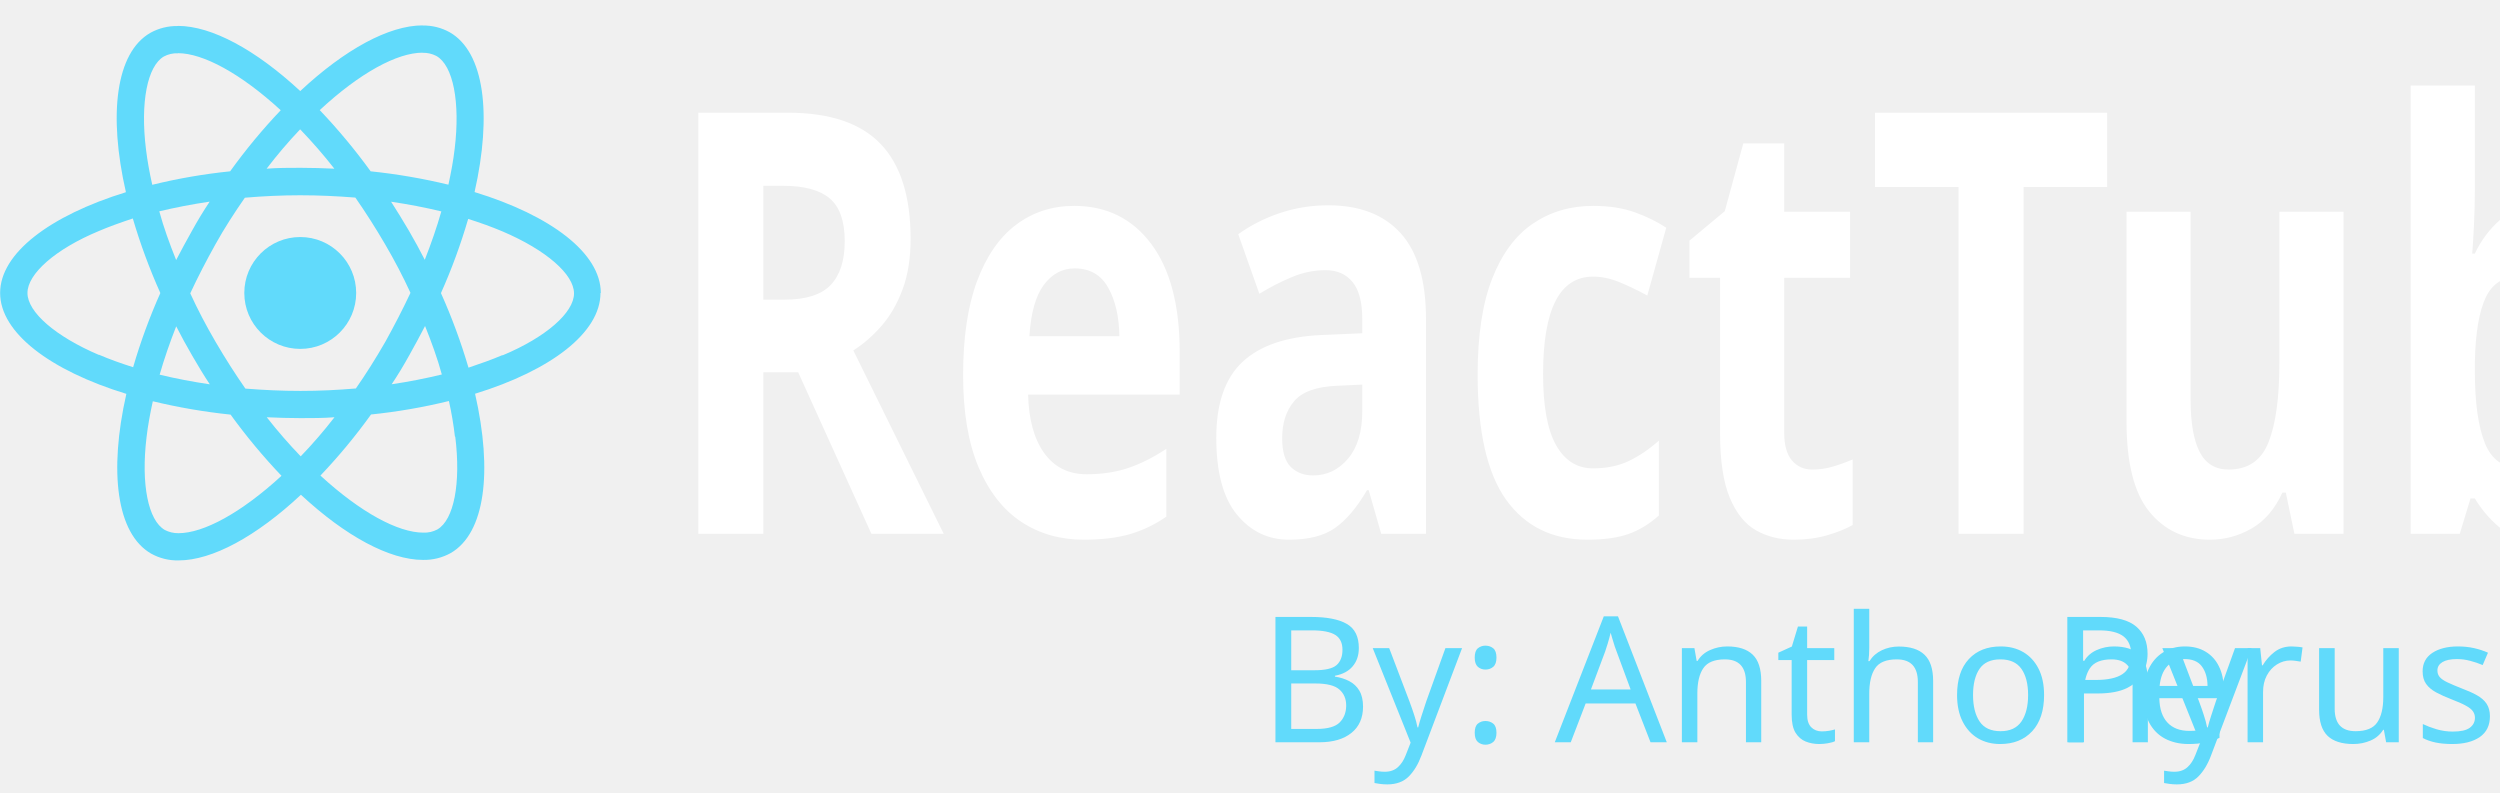
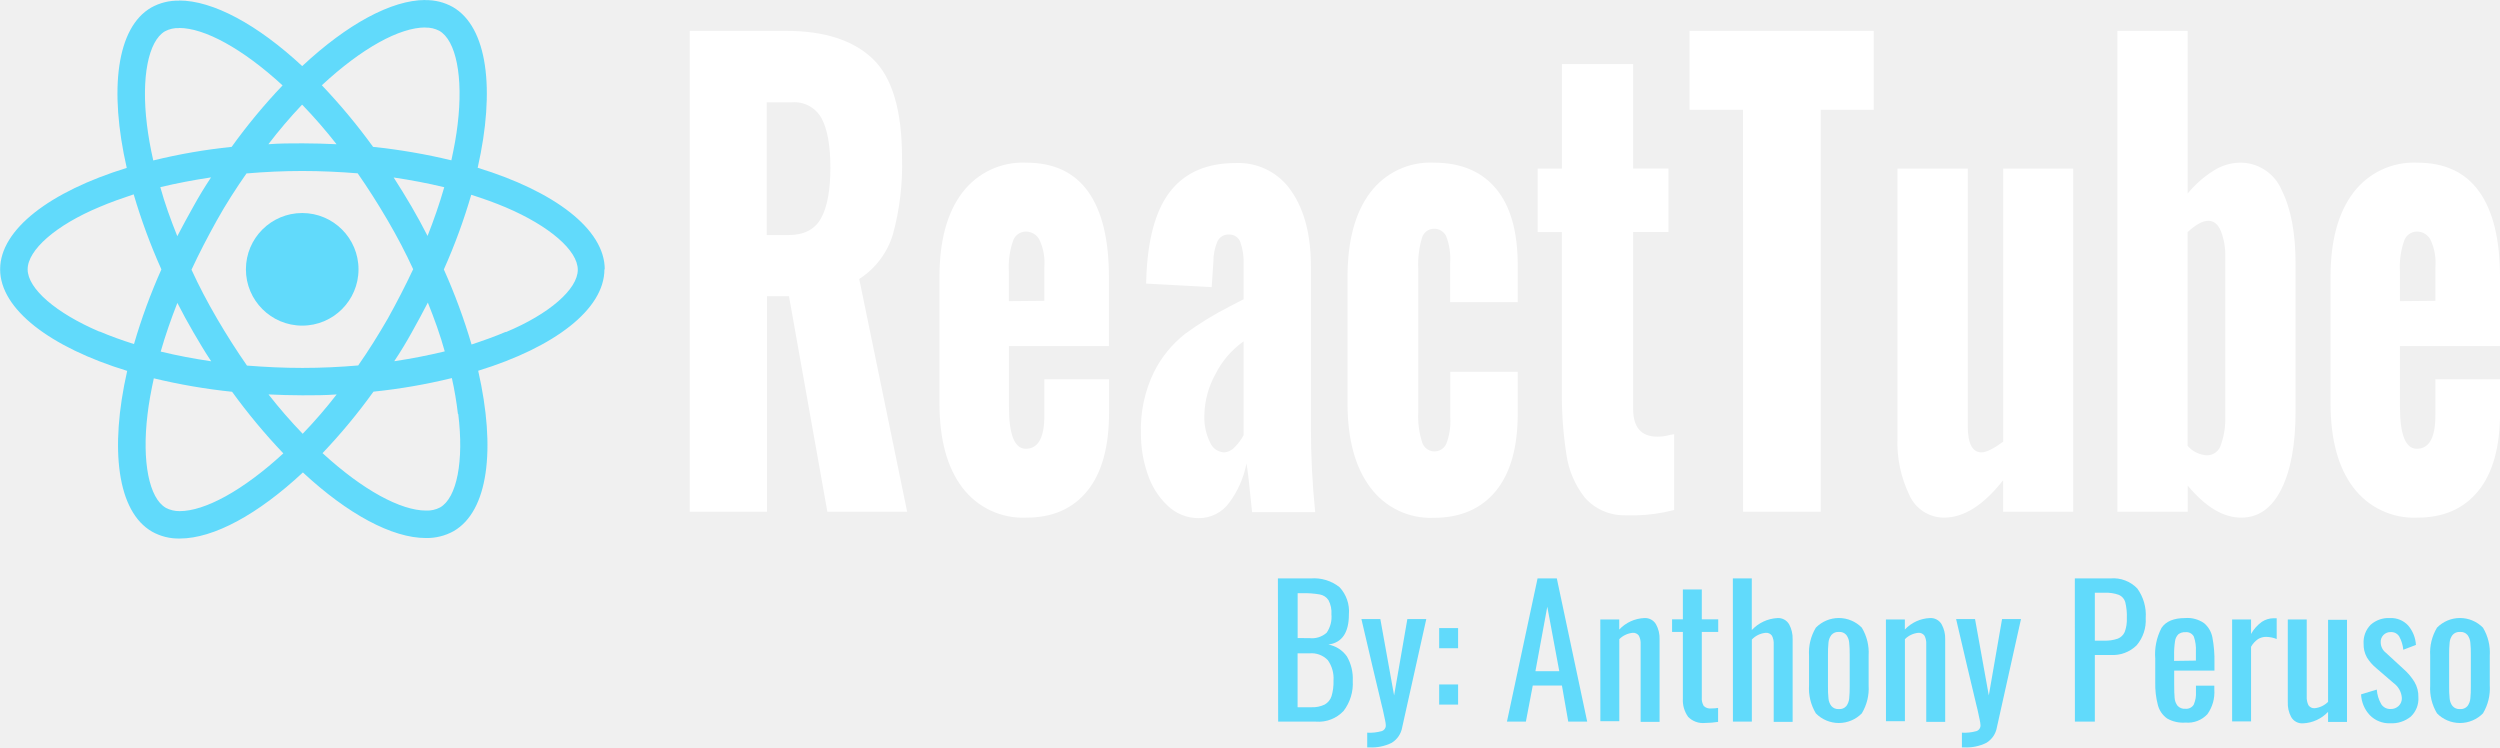
- <svg xmlns="http://www.w3.org/2000/svg" id="Layer_1" data-name="Layer 1" viewBox="0 0 398.68 126.41">
+ <svg xmlns="http://www.w3.org/2000/svg" id="Layer_1" data-name="Layer 1" viewBox="0 0 396.08 118.38">
  <defs>
-     <style>.cls-1{font-size:94.06px;fill:#fff;font-family:Oswald-Bold, Oswald;font-weight:700;}.cls-2,.cls-3{fill:#61dafb;}.cls-3{font-size:28px;font-family:Oswald-Regular, Oswald;}.cls-4{letter-spacing:0em;}.cls-5{letter-spacing:0em;}</style>
+     <style>.cls-1{fill:#fff;}.cls-2{fill:#61dafb;}</style>
  </defs>
-   <text class="cls-1" transform="translate(105.18 85.13) scale(0.73 1)">ReactTube</text>
-   <path class="cls-2" d="M205.35,127.43c0-6.35-7.95-12.36-20.13-16.09,2.81-12.42,1.56-22.3-3.94-25.47a8.56,8.56,0,0,0-4.37-1.09v4.35a4.52,4.52,0,0,1,2.23.51c2.66,1.52,3.81,7.32,2.91,14.78-.21,1.84-.57,3.77-1,5.74a94.64,94.64,0,0,0-12.4-2.13,95.26,95.26,0,0,0-8.12-9.76c6.37-5.92,12.34-9.16,16.4-9.16V84.76c-5.37,0-12.4,3.83-19.51,10.47-7.11-6.6-14.14-10.39-19.51-10.39v4.35c4,0,10,3.22,16.4,9.1a92.24,92.24,0,0,0-8.07,9.74,91.19,91.19,0,0,0-12.42,2.15c-.45-2-.78-3.85-1-5.66-.92-7.46.21-13.26,2.85-14.8a4.35,4.35,0,0,1,2.25-.51V84.86a8.71,8.71,0,0,0-4.41,1.09c-5.49,3.16-6.72,13-3.89,25.41-12.15,3.75-20.06,9.74-20.06,16.07s7.95,12.36,20.13,16.09c-2.81,12.42-1.56,22.3,3.94,25.47a8.58,8.58,0,0,0,4.39,1.09c5.37,0,12.4-3.83,19.51-10.47C164.63,166.21,171.66,170,177,170a8.71,8.71,0,0,0,4.41-1.09c5.49-3.16,6.72-13,3.89-25.41,12.11-3.73,20-9.74,20-16.07Zm-25.43-13c-.72,2.52-1.62,5.12-2.64,7.71-.8-1.56-1.64-3.12-2.56-4.69s-1.86-3.09-2.81-4.57c2.77.41,5.45.92,8,1.54ZM171,135.2c-1.52,2.64-3.09,5.14-4.71,7.46-2.91.25-5.86.39-8.83.39s-5.9-.14-8.79-.37q-2.43-3.49-4.73-7.42t-4.06-7.77c1.21-2.62,2.58-5.23,4-7.79s3.09-5.14,4.71-7.46c2.91-.25,5.86-.39,8.83-.39s5.9.14,8.79.37q2.43,3.49,4.73,7.42t4.06,7.77c-1.23,2.62-2.58,5.23-4,7.79Zm6.31-2.54c1.05,2.62,2,5.23,2.69,7.77-2.56.62-5.25,1.15-8,1.56,1-1.5,1.91-3,2.81-4.63s1.74-3.14,2.54-4.71Zm-19.8,20.84a80.51,80.51,0,0,1-5.43-6.25c1.76.08,3.55.14,5.37.14s3.65,0,5.43-.14A76.22,76.22,0,0,1,157.48,153.5ZM143,142c-2.77-.41-5.45-.92-8-1.54.72-2.52,1.62-5.12,2.64-7.71.8,1.56,1.64,3.12,2.56,4.69S142,140.51,143,142Zm14.43-40.64a80.51,80.51,0,0,1,5.43,6.25c-1.76-.08-3.55-.14-5.37-.14s-3.65,0-5.43.14A76.22,76.22,0,0,1,157.38,101.36Zm-14.45,11.5c-1,1.5-1.91,3-2.81,4.63s-1.74,3.12-2.54,4.69c-1.05-2.62-2-5.23-2.69-7.77,2.56-.61,5.25-1.13,8-1.54Zm-17.67,24.45c-6.91-2.95-11.39-6.82-11.39-9.88s4.47-7,11.39-9.88c1.68-.72,3.52-1.37,5.41-2a93.79,93.79,0,0,0,4.39,11.89,92.47,92.47,0,0,0-4.34,11.83c-1.93-.61-3.77-1.27-5.47-2Zm10.51,27.91c-2.66-1.52-3.81-7.32-2.91-14.78.21-1.84.57-3.77,1-5.74a94.64,94.64,0,0,0,12.4,2.13,95.26,95.26,0,0,0,8.12,9.76C148,162.5,142,165.74,138,165.74a4.66,4.66,0,0,1-2.21-.53Zm46.32-14.88c.92,7.46-.21,13.26-2.85,14.8a4.35,4.35,0,0,1-2.25.51c-4,0-10-3.22-16.4-9.1a92.24,92.24,0,0,0,8.07-9.74,91.19,91.19,0,0,0,12.42-2.15A54.67,54.67,0,0,1,182.09,150.34Zm7.52-13c-1.68.72-3.52,1.37-5.41,2a93.79,93.79,0,0,0-4.39-11.89,92.47,92.47,0,0,0,4.34-11.83c1.93.61,3.77,1.27,5.49,2,6.91,2.95,11.39,6.82,11.39,9.88s-4.49,7-11.4,9.88Z" transform="translate(-109.54 -80.71)" />
-   <circle class="cls-2" cx="47.88" cy="46.72" r="8.92" />
-   <path class="cls-2" d="M176.87,84.78" transform="translate(-109.54 -80.71)" />
-   <text class="cls-3" transform="translate(200.68 118.37)">By: Anthony <tspan class="cls-4" x="126.28" y="0">P</tspan>
-     <tspan class="cls-5" x="139.58" y="0">eruso</tspan>
-   </text>
+   <path class="cls-1" d="M218.82,89.65h15.24q9.09,0,13.74,4.42t4.65,15.71A41.35,41.35,0,0,1,251,121.91a12.79,12.79,0,0,1-5.33,7.05l7.59,36.87H240.62l-6.08-34.14h-3.48v34.14H218.82ZM234.47,122q3.69,0,5.16-2.68t1.47-8q0-5.17-1.37-7.76a4.89,4.89,0,0,0-4.72-2.59h-4V122Z" transform="translate(-109.54 -84.76)" />
+   <path class="cls-1" d="M262,162q-3.62-4.75-3.62-13.4V128.68q0-8.65,3.62-13.4a12,12,0,0,1,10.11-4.75q6.56,0,9.84,4.61t3.28,13.54v10.91H269.39v9.59q0,6.68,2.67,6.68,2.94,0,2.94-5.27v-5.74h10.25v5.27q0,8.18-3.45,12.42t-9.67,4.23A12,12,0,0,1,262,162Zm13-29.58V127a8.58,8.58,0,0,0-.79-4.28,2.42,2.42,0,0,0-2.15-1.27,2.15,2.15,0,0,0-2,1.41,12.63,12.63,0,0,0-.68,5v4.61Z" transform="translate(-109.54 -84.76)" />
+   <path class="cls-1" d="M294.5,164.85a12,12,0,0,1-3.14-5,19.23,19.23,0,0,1-1.06-6.35,20.72,20.72,0,0,1,2.08-9.83,18,18,0,0,1,4.89-6,51.81,51.81,0,0,1,7.11-4.37l2.19-1.13v-5.46a9.66,9.66,0,0,0-.51-3.57,1.83,1.83,0,0,0-1.81-1.22,1.89,1.89,0,0,0-1.85,1.13,8.12,8.12,0,0,0-.62,3.2l-.27,4-10.39-.56.07-1.79q.48-8.93,4-13.12t10.08-4.19a10.12,10.12,0,0,1,8.88,4.47q3.08,4.47,3.08,11.9v25.4a131.15,131.15,0,0,0,.68,13.54h-10q-.61-6.3-.89-7.71a15.17,15.17,0,0,1-2.73,6.21,5.91,5.91,0,0,1-4.85,2.45A7.05,7.05,0,0,1,294.5,164.85Zm10.63-9.22a8,8,0,0,0,1.44-1.93V138.84a14.1,14.1,0,0,0-4.48,5.22,13.92,13.92,0,0,0-1.74,6.44,8.92,8.92,0,0,0,.89,4.33,2.56,2.56,0,0,0,2.19,1.6A2.44,2.44,0,0,0,305.13,155.63Z" transform="translate(-109.54 -84.76)" />
+   <path class="cls-1" d="M326.65,162q-3.62-4.8-3.62-13.36V128.68q0-8.65,3.59-13.4a11.9,11.9,0,0,1,10.08-4.75q6.42,0,9.87,4.14T350,126.89v5.74H339.29v-6.21a9.76,9.76,0,0,0-.65-4.28A2.1,2.1,0,0,0,336.7,121a2,2,0,0,0-1.88,1.46,14.73,14.73,0,0,0-.58,4.94v22.57a13.55,13.55,0,0,0,.62,4.89,2.05,2.05,0,0,0,3.83.19,10,10,0,0,0,.62-4.14v-7.24H350v6.58q0,8.09-3.49,12.32t-9.84,4.23A11.88,11.88,0,0,1,326.65,162Z" transform="translate(-109.54 -84.76)" />
+   <path class="cls-1" d="M360.61,163.58a14.21,14.21,0,0,1-2.9-6.82,61,61,0,0,1-.72-10.11V121.53h-3.83V111.47H357V94.91h11.28v16.55h5.6v10.06h-5.6v28q0,4.42,3.83,4.42a7.1,7.1,0,0,0,1.67-.19,6.12,6.12,0,0,1,1-.19v12a26.25,26.25,0,0,1-6.08.85L367,166.4A8.31,8.31,0,0,1,360.61,163.58Z" transform="translate(-109.54 -84.76)" />
+   <path class="cls-1" d="M385.69,102.16h-8.47V89.65H406.4v12.51H398v63.68h-12.3Z" transform="translate(-109.54 -84.76)" />
+   <path class="cls-1" d="M412.07,163.25a19.18,19.18,0,0,1-1.91-9.17V111.47h11.14v40.82q0,4.14,2.19,4.14,1.09,0,3.42-1.69V111.47H438v54.37H426.9v-5q-4.65,5.93-9.36,5.93A6,6,0,0,1,412.07,163.25Z" transform="translate(-109.54 -84.76)" />
+   <path class="cls-1" d="M456.15,161.7v4.14H445V89.65h11.14v25.77a16.67,16.67,0,0,1,4.1-3.62,8,8,0,0,1,4.1-1.27,7.1,7.1,0,0,1,6.7,4.37q2.19,4.37,2.19,11.62v23.42q0,7.81-2.25,12.32t-6.36,4.51Q460.38,166.78,456.15,161.7Zm5.26-6.49a12,12,0,0,0,.68-4.42v-25.4a10.44,10.44,0,0,0-.68-4q-.68-1.64-2-1.65t-3.28,1.79V155.4a4.38,4.38,0,0,0,3.08,1.5A2.3,2.3,0,0,0,461.41,155.21Z" transform="translate(-109.54 -84.76)" />
+   <path class="cls-1" d="M482.39,162q-3.62-4.75-3.62-13.4V128.68q0-8.65,3.62-13.4a12,12,0,0,1,10.11-4.75q6.56,0,9.84,4.61t3.28,13.54v10.91H489.77v9.59q0,6.68,2.67,6.68,2.94,0,2.94-5.27v-5.74h10.25v5.27q0,8.18-3.45,12.42t-9.67,4.23A12,12,0,0,1,482.39,162Zm13-29.58V127a8.59,8.59,0,0,0-.79-4.28,2.42,2.42,0,0,0-2.15-1.27,2.15,2.15,0,0,0-2,1.41,12.62,12.62,0,0,0-.68,5v4.61Z" transform="translate(-109.54 -84.76)" />
+   <path class="cls-2" d="M205.35,127.43c0-6.35-7.95-12.36-20.13-16.09,2.81-12.42,1.56-22.3-3.94-25.47a8.56,8.56,0,0,0-4.37-1.09v4.35a4.52,4.52,0,0,1,2.23.51c2.66,1.52,3.81,7.32,2.91,14.78-.21,1.84-.57,3.77-1,5.74a94.64,94.64,0,0,0-12.4-2.13,95.26,95.26,0,0,0-8.12-9.76c6.37-5.92,12.34-9.16,16.4-9.16V84.76c-5.37,0-12.4,3.83-19.51,10.47-7.11-6.6-14.14-10.39-19.51-10.39v4.35c4,0,10,3.22,16.4,9.1a92.24,92.24,0,0,0-8.07,9.74,91.19,91.19,0,0,0-12.42,2.15c-.45-2-.78-3.85-1-5.66-.92-7.46.21-13.26,2.85-14.8a4.35,4.35,0,0,1,2.25-.51V84.86a8.71,8.71,0,0,0-4.41,1.09c-5.49,3.16-6.72,13-3.89,25.41-12.15,3.75-20.06,9.74-20.06,16.07s7.95,12.36,20.13,16.09c-2.81,12.42-1.56,22.3,3.94,25.47a8.58,8.58,0,0,0,4.39,1.09c5.37,0,12.4-3.83,19.51-10.47C164.63,166.21,171.66,170,177,170a8.71,8.71,0,0,0,4.41-1.09c5.49-3.16,6.72-13,3.89-25.41,12.11-3.73,20-9.74,20-16.07Zm-25.43-13c-.72,2.52-1.62,5.12-2.64,7.71-.8-1.56-1.64-3.12-2.56-4.69s-1.86-3.09-2.81-4.57c2.77.41,5.45.92,8,1.54ZM171,135.2c-1.52,2.64-3.09,5.14-4.71,7.46-2.91.25-5.86.39-8.83.39s-5.9-.14-8.79-.37q-2.43-3.49-4.73-7.42t-4.06-7.77c1.21-2.62,2.58-5.23,4-7.79s3.09-5.14,4.71-7.46c2.91-.25,5.86-.39,8.83-.39s5.9.14,8.79.37q2.43,3.49,4.73,7.42t4.06,7.77c-1.23,2.62-2.58,5.23-4,7.79Zm6.31-2.54c1.05,2.62,2,5.23,2.69,7.77-2.56.62-5.25,1.15-8,1.56,1-1.5,1.91-3,2.81-4.63s1.74-3.14,2.54-4.71Zm-19.8,20.84a80.51,80.51,0,0,1-5.43-6.25c1.76.08,3.55.14,5.37.14s3.65,0,5.43-.14A76.22,76.22,0,0,1,157.48,153.5ZM143,142c-2.77-.41-5.45-.92-8-1.54.72-2.52,1.62-5.12,2.64-7.71.8,1.56,1.64,3.12,2.56,4.69S142,140.51,143,142Zm14.43-40.64a80.51,80.51,0,0,1,5.43,6.25c-1.76-.08-3.55-.14-5.37-.14s-3.65,0-5.43.14A76.22,76.22,0,0,1,157.38,101.36Zm-14.45,11.5c-1,1.5-1.91,3-2.81,4.63s-1.74,3.12-2.54,4.69c-1.05-2.62-2-5.23-2.69-7.77,2.56-.61,5.25-1.13,8-1.54Zm-17.67,24.45c-6.91-2.95-11.39-6.82-11.39-9.88s4.47-7,11.39-9.88c1.68-.72,3.52-1.37,5.41-2a93.79,93.79,0,0,0,4.39,11.89,92.47,92.47,0,0,0-4.34,11.83c-1.93-.61-3.77-1.27-5.47-2Zm10.51,27.91c-2.66-1.52-3.81-7.32-2.91-14.78.21-1.84.57-3.77,1-5.74a94.64,94.64,0,0,0,12.4,2.13,95.26,95.26,0,0,0,8.12,9.76C148,162.5,142,165.74,138,165.74a4.66,4.66,0,0,1-2.21-.53Zm46.32-14.88c.92,7.46-.21,13.26-2.85,14.8a4.35,4.35,0,0,1-2.25.51c-4,0-10-3.22-16.4-9.1a92.24,92.24,0,0,0,8.07-9.74,91.19,91.19,0,0,0,12.42-2.15A54.67,54.67,0,0,1,182.09,150.34Zm7.52-13c-1.68.72-3.52,1.37-5.41,2a93.79,93.79,0,0,0-4.39-11.89,92.47,92.47,0,0,0,4.34-11.83c1.93.61,3.77,1.27,5.49,2,6.91,2.95,11.39,6.82,11.39,9.88s-4.49,7-11.4,9.88Z" transform="translate(-109.54 -84.76)" />
+   <circle class="cls-2" cx="47.88" cy="42.67" r="8.92" />
+   <path class="cls-2" d="M176.87,84.78" transform="translate(-109.54 -84.76)" />
+   <path class="cls-2" d="M312,176.4h5.21a6.5,6.5,0,0,1,4.56,1.39,5.62,5.62,0,0,1,1.48,4.3q0,4.34-3.25,4.79a4.59,4.59,0,0,1,2.94,1.89,7,7,0,0,1,.92,3.85,7.16,7.16,0,0,1-1.44,4.76,5.41,5.41,0,0,1-4.38,1.71h-6Zm5,9.46a3.51,3.51,0,0,0,2.72-.85,4.42,4.42,0,0,0,.76-2.93,4.19,4.19,0,0,0-.46-2.23,2.09,2.09,0,0,0-1.39-.91,14.24,14.24,0,0,0-2.74-.2h-.76v7.11Zm.25,10.95a4.46,4.46,0,0,0,2.17-.43,2.34,2.34,0,0,0,1.08-1.33,7.74,7.74,0,0,0,.31-2.44,5,5,0,0,0-.9-3.26,3.58,3.58,0,0,0-2.91-1.08h-1.88v8.54Z" transform="translate(-109.54 -84.76)" />
+   <path class="cls-2" d="M326.15,200.84a7.11,7.11,0,0,0,2.31-.25.94.94,0,0,0,.63-1,4.93,4.93,0,0,0-.11-.73l-.36-1.68-.14-.56q-1.4-5.82-3.25-13.78h3l2.18,12.1,2.1-12.1h3L331.69,200a3.57,3.57,0,0,1-1.65,2.44,7.1,7.1,0,0,1-3.53.73h-.36Z" transform="translate(-109.54 -84.76)" />
+   <path class="cls-2" d="M337.55,184.27h3v3.19h-3Zm0,8.93h3v3.19h-3Z" transform="translate(-109.54 -84.76)" />
+   <path class="cls-2" d="M353.14,176.4h3.05L361,199.08h-3l-1-5.71h-4.62l-1.09,5.71h-3Zm3.44,14.7-1.9-10.22-1.88,10.22Z" transform="translate(-109.54 -84.76)" />
+   <path class="cls-2" d="M363.08,182.9h3v1.6a5.78,5.78,0,0,1,3.95-1.82,2,2,0,0,1,1.88,1,4.57,4.57,0,0,1,.56,2.35v13.1h-3V186.84a2.65,2.65,0,0,0-.28-1.37,1.1,1.1,0,0,0-1-.45,3.52,3.52,0,0,0-2.1,1v13h-3Z" transform="translate(-109.54 -84.76)" />
+   <path class="cls-2" d="M377,198.34a4.52,4.52,0,0,1-.84-2.9V184.88h-1.71v-2h1.71v-4.73h3v4.73h2.6v2h-2.6v10.36a2.28,2.28,0,0,0,.31,1.37,1.43,1.43,0,0,0,1.18.39,6.92,6.92,0,0,0,1.09-.08v2.21a14,14,0,0,1-2.07.17A3.29,3.29,0,0,1,377,198.34Z" transform="translate(-109.54 -84.76)" />
+   <path class="cls-2" d="M384.08,176.4h3v8.18a6,6,0,0,1,4.06-1.9,2,2,0,0,1,1.86,1,4.66,4.66,0,0,1,.55,2.35v13.1h-3V186.84a2.65,2.65,0,0,0-.28-1.37,1.1,1.1,0,0,0-1-.45,3.48,3.48,0,0,0-2.18,1.06v13h-3Z" transform="translate(-109.54 -84.76)" />
+   <path class="cls-2" d="M397.23,197.78a7.66,7.66,0,0,1-1.08-4.44v-4.7a7.65,7.65,0,0,1,1.08-4.44,5.1,5.1,0,0,1,7.28,0,7.65,7.65,0,0,1,1.08,4.44v4.7a7.66,7.66,0,0,1-1.08,4.44,5.1,5.1,0,0,1-7.28,0Zm4.83-1.16a2.36,2.36,0,0,0,.45-1.18,16.69,16.69,0,0,0,.08-1.9v-5.07a17.09,17.09,0,0,0-.08-1.92,2.38,2.38,0,0,0-.45-1.19,1.39,1.39,0,0,0-1.18-.48,1.43,1.43,0,0,0-1.19.48,2.3,2.3,0,0,0-.46,1.19,17.09,17.09,0,0,0-.08,1.92v5.07a16.69,16.69,0,0,0,.08,1.9,2.28,2.28,0,0,0,.46,1.18,1.43,1.43,0,0,0,1.19.48A1.39,1.39,0,0,0,402.06,196.62Z" transform="translate(-109.54 -84.76)" />
+   <path class="cls-2" d="M408.33,182.9h3v1.6a5.78,5.78,0,0,1,3.95-1.82,2,2,0,0,1,1.88,1,4.57,4.57,0,0,1,.56,2.35v13.1h-3V186.84a2.65,2.65,0,0,0-.28-1.37,1.1,1.1,0,0,0-1-.45,3.52,3.52,0,0,0-2.1,1v13h-3Z" transform="translate(-109.54 -84.76)" />
+   <path class="cls-2" d="M420.37,200.84a7.11,7.11,0,0,0,2.31-.25.94.94,0,0,0,.63-1,5,5,0,0,0-.11-.73l-.36-1.68-.14-.56q-1.4-5.82-3.25-13.78h3l2.18,12.1,2.1-12.1h3L425.91,200a3.57,3.57,0,0,1-1.65,2.44,7.1,7.1,0,0,1-3.53.73h-.36Z" transform="translate(-109.54 -84.76)" />
+   <path class="cls-2" d="M438.26,176.4h5.63a5.25,5.25,0,0,1,4.27,1.6,7.14,7.14,0,0,1,1.33,4.68,6.11,6.11,0,0,1-1.43,4.31,5.38,5.38,0,0,1-4.14,1.54h-2.49v10.56h-3.16Zm4.62,9.86a6.05,6.05,0,0,0,2.17-.31,2,2,0,0,0,1.11-1.06,5.57,5.57,0,0,0,.34-2.18,9.34,9.34,0,0,0-.25-2.55,1.78,1.78,0,0,0-1-1.15,6,6,0,0,0-2.34-.34h-1.48v7.59Z" transform="translate(-109.54 -84.76)" />
+   <path class="cls-2" d="M452.88,198.59a3.78,3.78,0,0,1-1.46-2.11,13,13,0,0,1-.42-3.64v-3.7a9,9,0,0,1,1-4.91q1.05-1.55,3.74-1.55a4.59,4.59,0,0,1,3,.81,3.92,3.92,0,0,1,1.32,2.28,19.31,19.31,0,0,1,.32,4V191H454v2.16q0,1.46.07,2.18a2.31,2.31,0,0,0,.45,1.22,1.48,1.48,0,0,0,1.25.49,1.37,1.37,0,0,0,1.33-.66,4.41,4.41,0,0,0,.35-2v-1h2.91v.62a6,6,0,0,1-1.09,3.89,4.21,4.21,0,0,1-3.47,1.34A5.08,5.08,0,0,1,452.88,198.59Zm4.56-9.17V188a6.26,6.26,0,0,0-.32-2.37,1.33,1.33,0,0,0-1.36-.71,1.62,1.62,0,0,0-1.11.34,1.9,1.9,0,0,0-.52,1.11,13.29,13.29,0,0,0-.14,2.23v.87Z" transform="translate(-109.54 -84.76)" />
+   <path class="cls-2" d="M463.18,182.9h3v2.3a5.86,5.86,0,0,1,1.72-1.93,3.42,3.42,0,0,1,1.86-.56l.48,0V186a4.73,4.73,0,0,0-1.65-.34,2.45,2.45,0,0,0-1.3.35,3.58,3.58,0,0,0-1.11,1.22v11.82h-3Z" transform="translate(-109.54 -84.76)" />
+   <path class="cls-2" d="M472.53,198.35A4.57,4.57,0,0,1,472,196V182.9h3v12.21a2.73,2.73,0,0,0,.28,1.39,1.08,1.08,0,0,0,1,.46,3.52,3.52,0,0,0,2.1-1v-13h3v16.18h-3v-1.6a5.78,5.78,0,0,1-3.95,1.82A2,2,0,0,1,472.53,198.35Z" transform="translate(-109.54 -84.76)" />
+   <path class="cls-2" d="M485,198.07a5.11,5.11,0,0,1-1.39-3.3l2.49-.76a5.36,5.36,0,0,0,.71,2.32,1.68,1.68,0,0,0,1.47.76,1.77,1.77,0,0,0,1.29-.49,1.66,1.66,0,0,0,.5-1.25,3.16,3.16,0,0,0-1.32-2.38L486,190.6a6.74,6.74,0,0,1-1.47-1.69,4.22,4.22,0,0,1-.52-2.17,3.93,3.93,0,0,1,1.12-3,4.25,4.25,0,0,1,3.05-1.06,3.67,3.67,0,0,1,2.9,1.19,5.19,5.19,0,0,1,1.22,3.07l-2,.76a5.45,5.45,0,0,0-.64-2.09,1.48,1.48,0,0,0-1.34-.71,1.54,1.54,0,0,0-1.6,1.65,2.09,2.09,0,0,0,.81,1.62l2.86,2.63a8.9,8.9,0,0,1,1.68,2,4.53,4.53,0,0,1,.62,2.41,3.89,3.89,0,0,1-1.2,3.08,4.77,4.77,0,0,1-3.28,1.06A4.27,4.27,0,0,1,485,198.07Z" transform="translate(-109.54 -84.76)" />
+   <path class="cls-2" d="M495.64,197.78a7.66,7.66,0,0,1-1.08-4.44v-4.7a7.65,7.65,0,0,1,1.08-4.44,5.1,5.1,0,0,1,7.28,0,7.65,7.65,0,0,1,1.08,4.44v4.7a7.66,7.66,0,0,1-1.08,4.44,5.1,5.1,0,0,1-7.28,0Zm4.83-1.16a2.36,2.36,0,0,0,.45-1.18,16.69,16.69,0,0,0,.08-1.9v-5.07a17.09,17.09,0,0,0-.08-1.92,2.38,2.38,0,0,0-.45-1.19,1.39,1.39,0,0,0-1.18-.48,1.43,1.43,0,0,0-1.19.48,2.3,2.3,0,0,0-.46,1.19,17.09,17.09,0,0,0-.08,1.92v5.07a16.69,16.69,0,0,0,.08,1.9,2.28,2.28,0,0,0,.46,1.18,1.43,1.43,0,0,0,1.19.48A1.39,1.39,0,0,0,500.47,196.62Z" transform="translate(-109.54 -84.76)" />
</svg>
